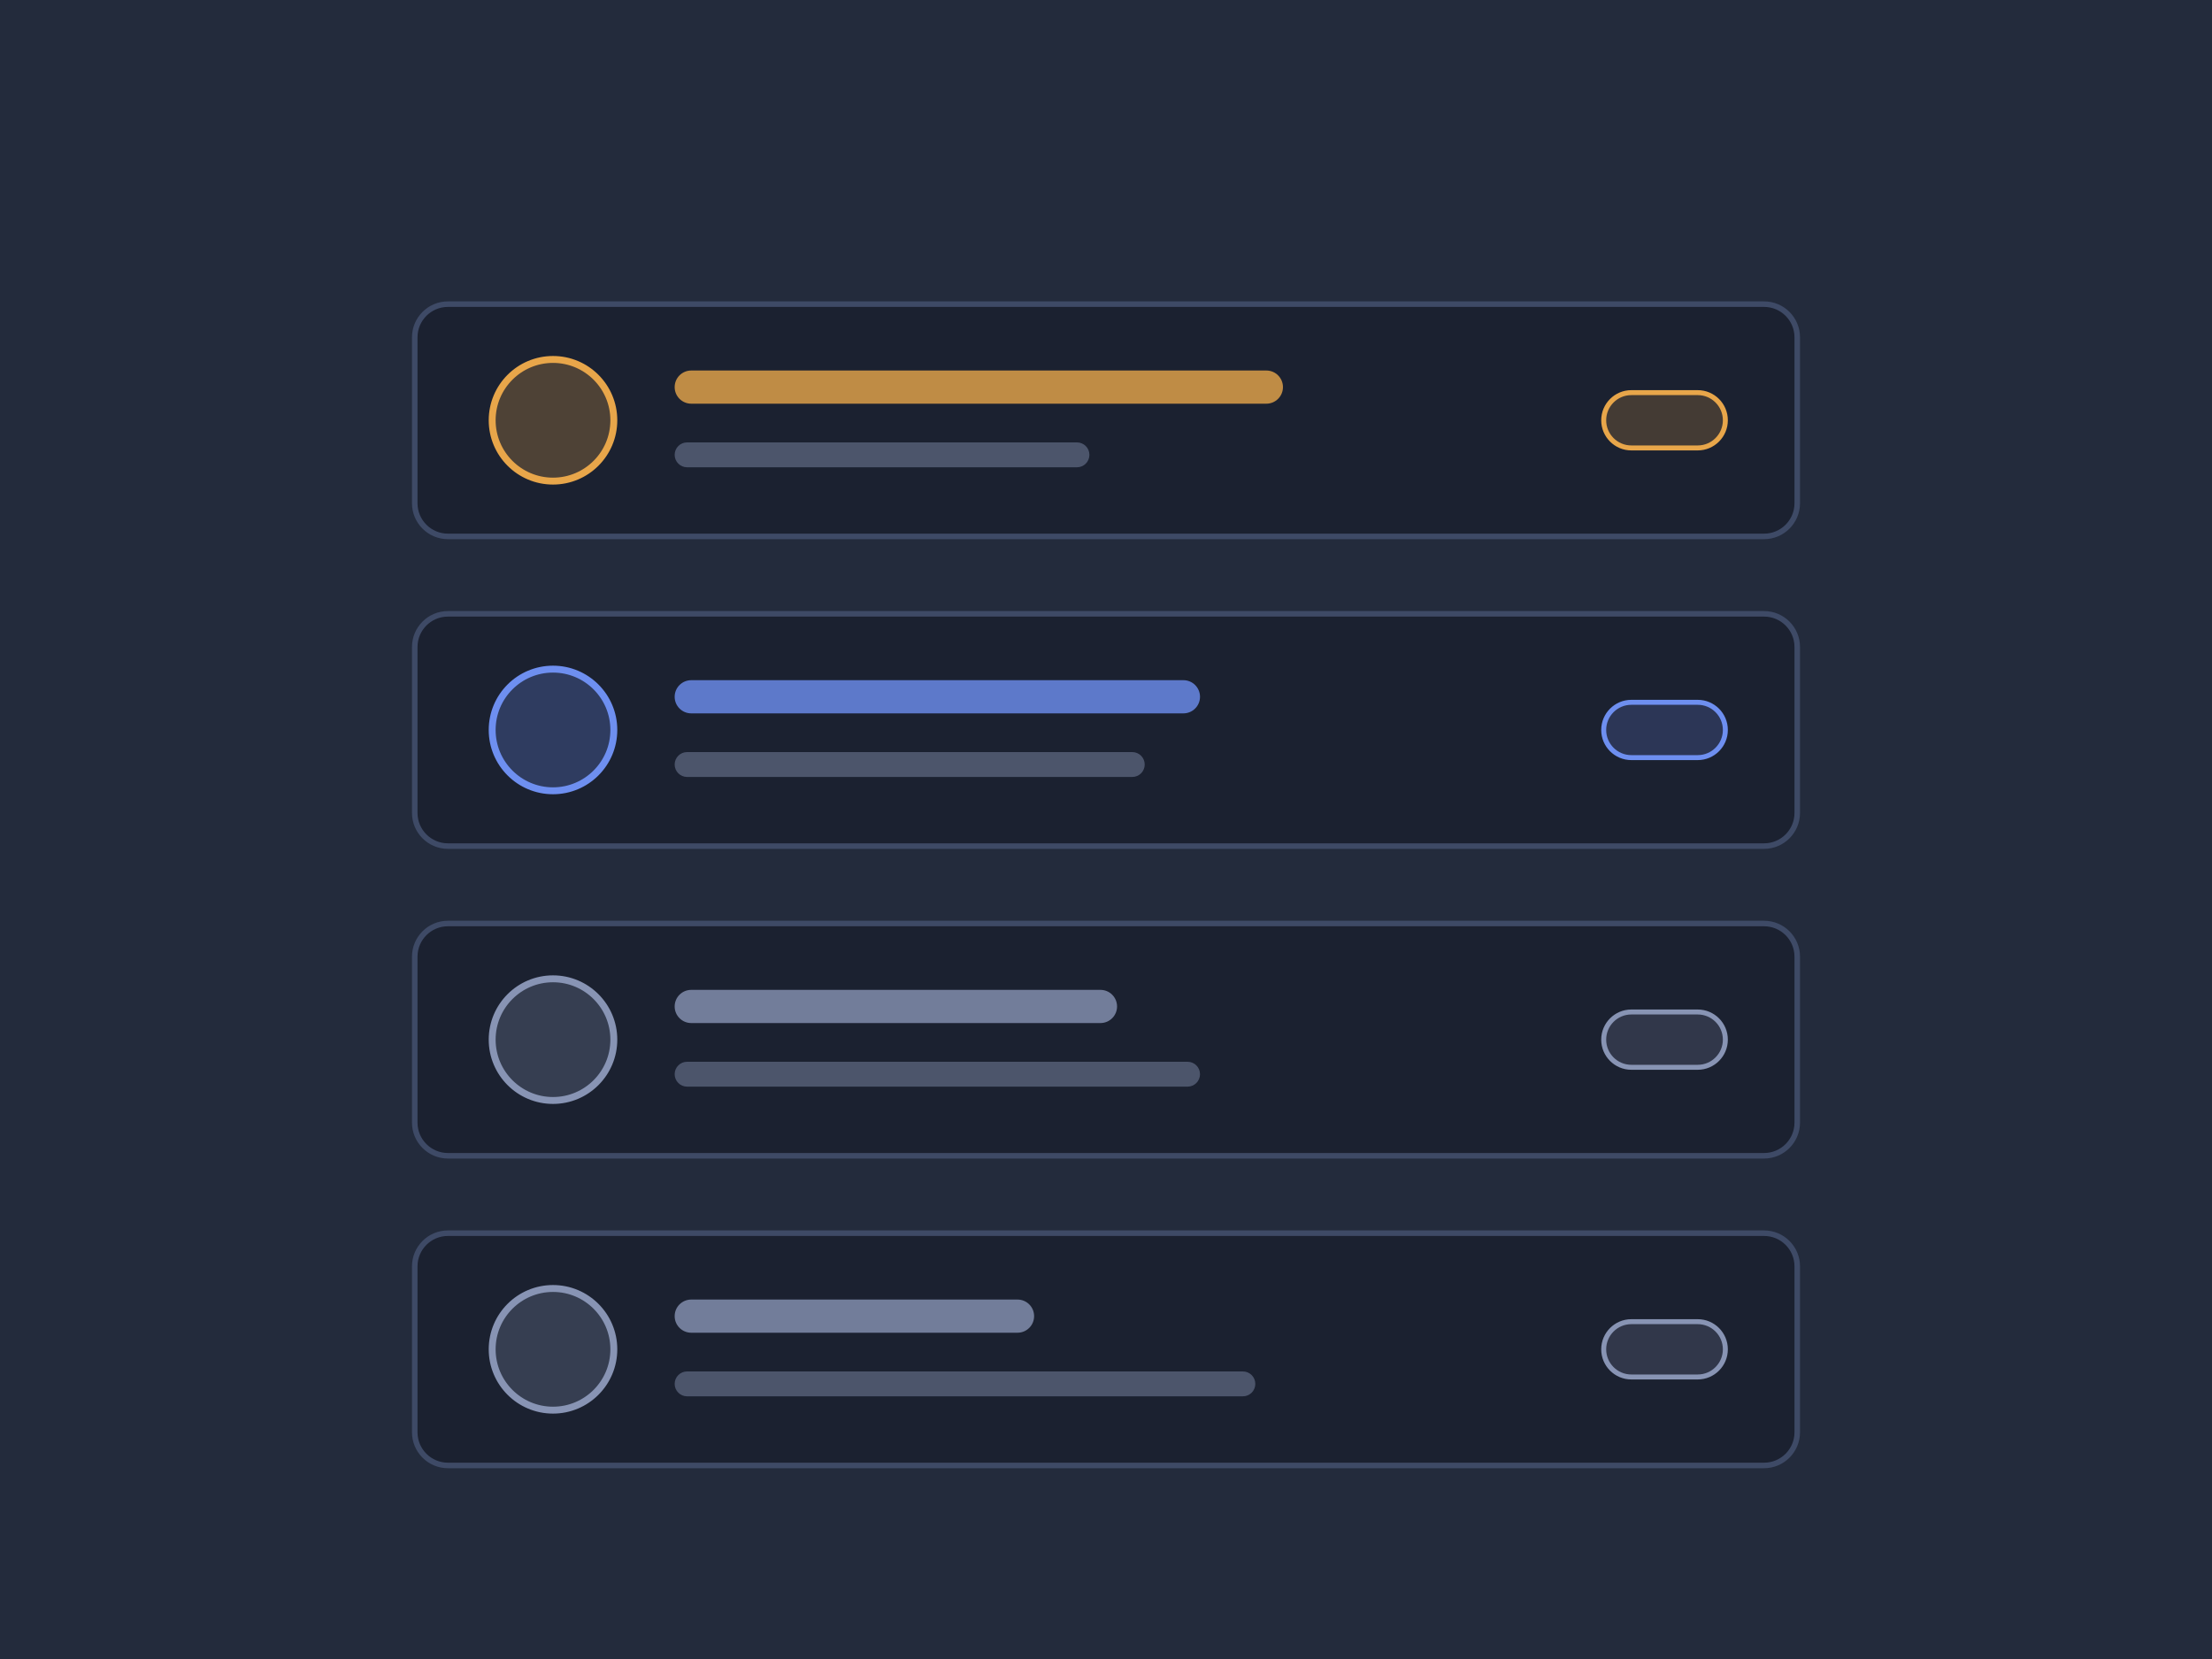
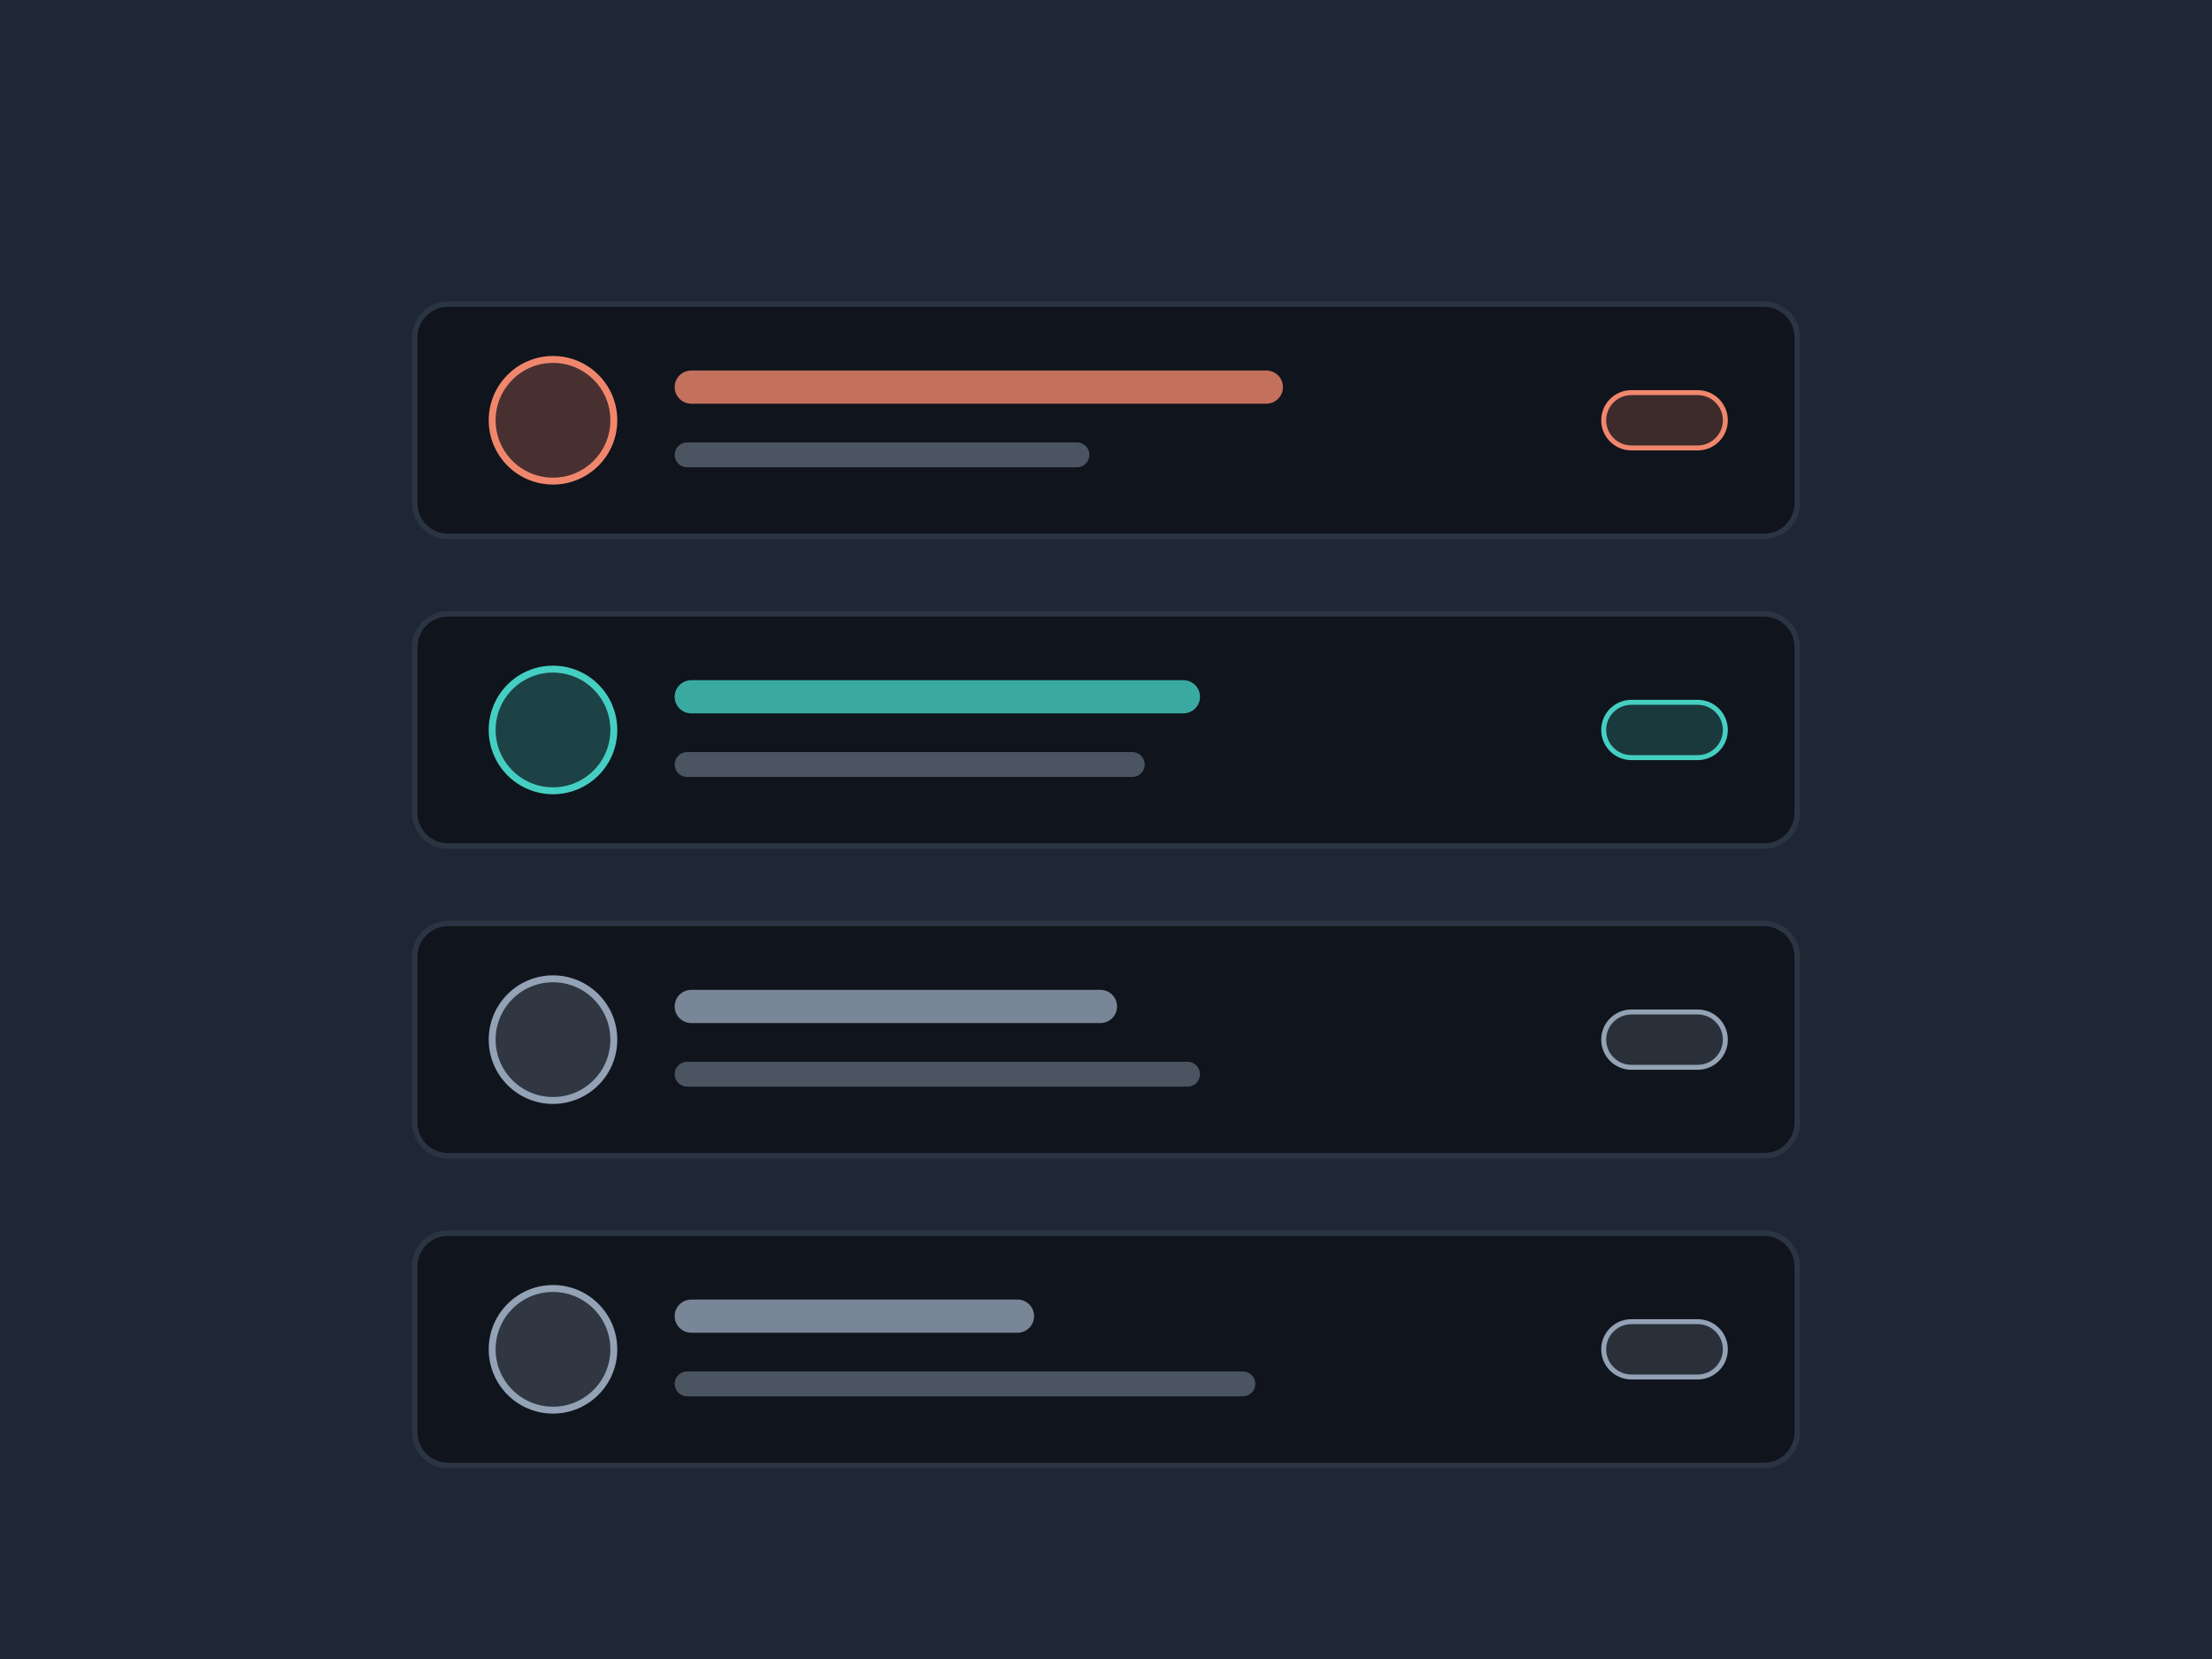
<svg xmlns="http://www.w3.org/2000/svg" viewBox="0 0 800 600" width="800" height="600">
-   <rect width="800" height="600" fill="#232B3C" />
-   <rect x="150" y="110" width="500" height="84" rx="12" fill="#1B2130" stroke="#3E4A66" stroke-width="2" />
-   <circle cx="200" cy="152" r="22" fill="#E8A64A" fill-opacity=".25" stroke="#E8A64A" stroke-width="2.5" />
-   <rect x="244" y="134" width="220" height="12" rx="6" fill="#E8A64A" opacity=".8" />
-   <rect x="244" y="160" width="150" height="9" rx="4.5" fill="#8894B4" opacity=".45" />
-   <rect x="580" y="142" width="44" height="20" rx="10" fill="#E8A64A" fill-opacity=".2" stroke="#E8A64A" stroke-width="1.8" />
-   <rect x="150" y="222" width="500" height="84" rx="12" fill="#1B2130" stroke="#3E4A66" stroke-width="2" />
-   <circle cx="200" cy="264" r="22" fill="#6E8FF0" fill-opacity=".25" stroke="#6E8FF0" stroke-width="2.5" />
-   <rect x="244" y="246" width="190" height="12" rx="6" fill="#6E8FF0" opacity=".8" />
-   <rect x="244" y="272" width="170" height="9" rx="4.5" fill="#8894B4" opacity=".45" />
-   <rect x="580" y="254" width="44" height="20" rx="10" fill="#6E8FF0" fill-opacity=".2" stroke="#6E8FF0" stroke-width="1.8" />
-   <rect x="150" y="334" width="500" height="84" rx="12" fill="#1B2130" stroke="#3E4A66" stroke-width="2" />
-   <circle cx="200" cy="376" r="22" fill="#8894B4" fill-opacity=".25" stroke="#8894B4" stroke-width="2.5" />
-   <rect x="244" y="358" width="160" height="12" rx="6" fill="#8894B4" opacity=".8" />
-   <rect x="244" y="384" width="190" height="9" rx="4.5" fill="#8894B4" opacity=".45" />
-   <rect x="580" y="366" width="44" height="20" rx="10" fill="#8894B4" fill-opacity=".2" stroke="#8894B4" stroke-width="1.8" />
-   <rect x="150" y="446" width="500" height="84" rx="12" fill="#1B2130" stroke="#3E4A66" stroke-width="2" />
-   <circle cx="200" cy="488" r="22" fill="#8894B4" fill-opacity=".25" stroke="#8894B4" stroke-width="2.5" />
-   <rect x="244" y="470" width="130" height="12" rx="6" fill="#8894B4" opacity=".8" />
-   <rect x="244" y="496" width="210" height="9" rx="4.5" fill="#8894B4" opacity=".45" />
-   <rect x="580" y="478" width="44" height="20" rx="10" fill="#8894B4" fill-opacity=".2" stroke="#8894B4" stroke-width="1.8" />
+   <rect width="800" height="600" fill="#1F2734" />
+   <rect x="150" y="110" width="500" height="84" rx="12" fill="#10141C" stroke="#2B3442" stroke-width="2" />
+   <circle cx="200" cy="152" r="22" fill="#F0876C" fill-opacity=".25" stroke="#F0876C" stroke-width="2.5" />
+   <rect x="244" y="134" width="220" height="12" rx="6" fill="#F0876C" opacity=".8" />
+   <rect x="244" y="160" width="150" height="9" rx="4.5" fill="#93A2B5" opacity=".45" />
+   <rect x="580" y="142" width="44" height="20" rx="10" fill="#F0876C" fill-opacity=".2" stroke="#F0876C" stroke-width="1.8" />
+   <rect x="150" y="222" width="500" height="84" rx="12" fill="#10141C" stroke="#2B3442" stroke-width="2" />
+   <circle cx="200" cy="264" r="22" fill="#45CFC2" fill-opacity=".25" stroke="#45CFC2" stroke-width="2.5" />
+   <rect x="244" y="246" width="190" height="12" rx="6" fill="#45CFC2" opacity=".8" />
+   <rect x="244" y="272" width="170" height="9" rx="4.5" fill="#93A2B5" opacity=".45" />
+   <rect x="580" y="254" width="44" height="20" rx="10" fill="#45CFC2" fill-opacity=".2" stroke="#45CFC2" stroke-width="1.8" />
+   <rect x="150" y="334" width="500" height="84" rx="12" fill="#10141C" stroke="#2B3442" stroke-width="2" />
+   <circle cx="200" cy="376" r="22" fill="#93A2B5" fill-opacity=".25" stroke="#93A2B5" stroke-width="2.5" />
+   <rect x="244" y="358" width="160" height="12" rx="6" fill="#93A2B5" opacity=".8" />
+   <rect x="244" y="384" width="190" height="9" rx="4.5" fill="#93A2B5" opacity=".45" />
+   <rect x="580" y="366" width="44" height="20" rx="10" fill="#93A2B5" fill-opacity=".2" stroke="#93A2B5" stroke-width="1.8" />
+   <rect x="150" y="446" width="500" height="84" rx="12" fill="#10141C" stroke="#2B3442" stroke-width="2" />
+   <circle cx="200" cy="488" r="22" fill="#93A2B5" fill-opacity=".25" stroke="#93A2B5" stroke-width="2.5" />
+   <rect x="244" y="470" width="130" height="12" rx="6" fill="#93A2B5" opacity=".8" />
+   <rect x="244" y="496" width="210" height="9" rx="4.5" fill="#93A2B5" opacity=".45" />
+   <rect x="580" y="478" width="44" height="20" rx="10" fill="#93A2B5" fill-opacity=".2" stroke="#93A2B5" stroke-width="1.8" />
</svg>
